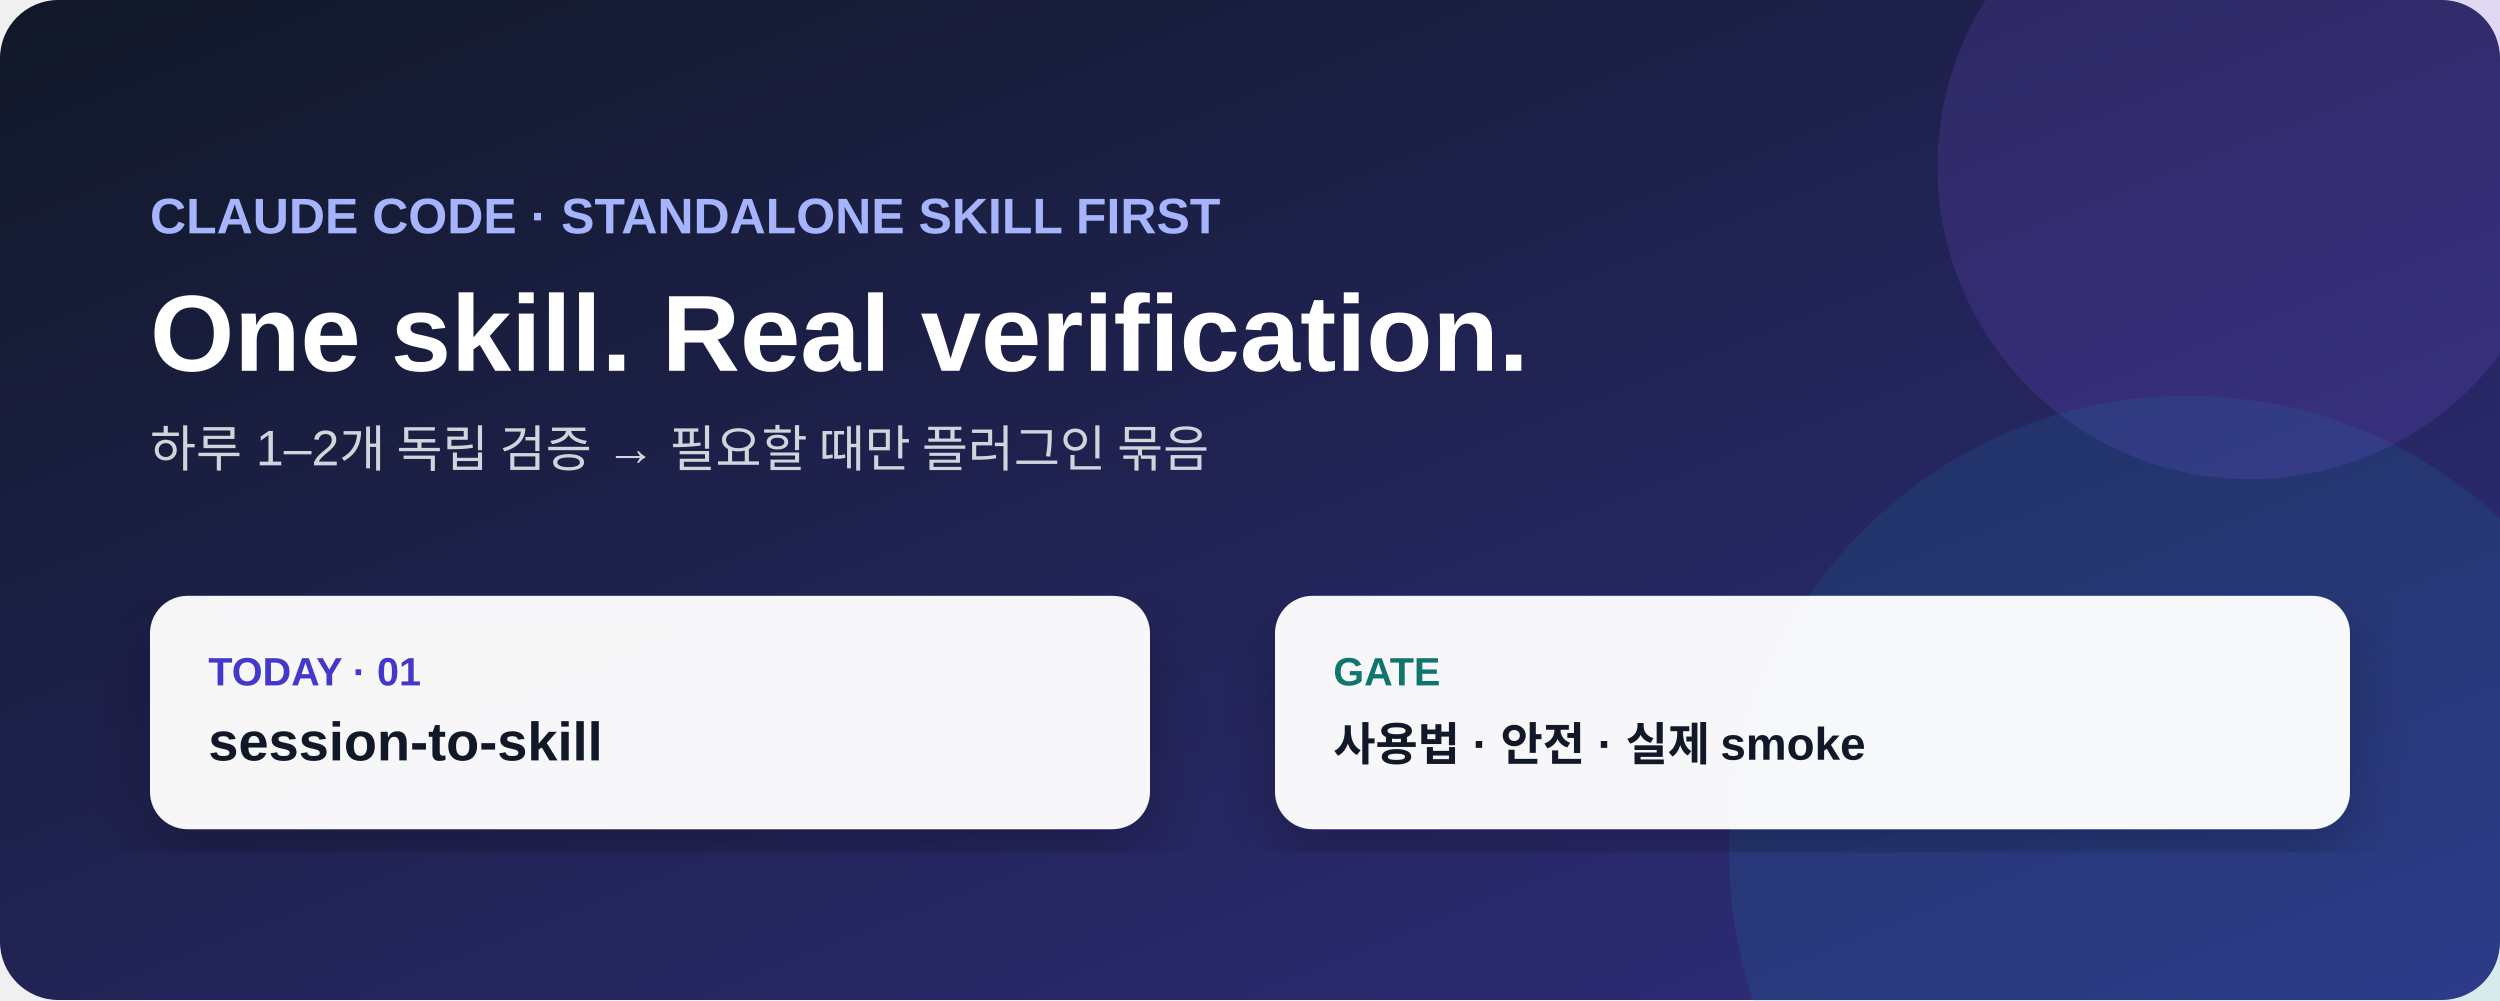
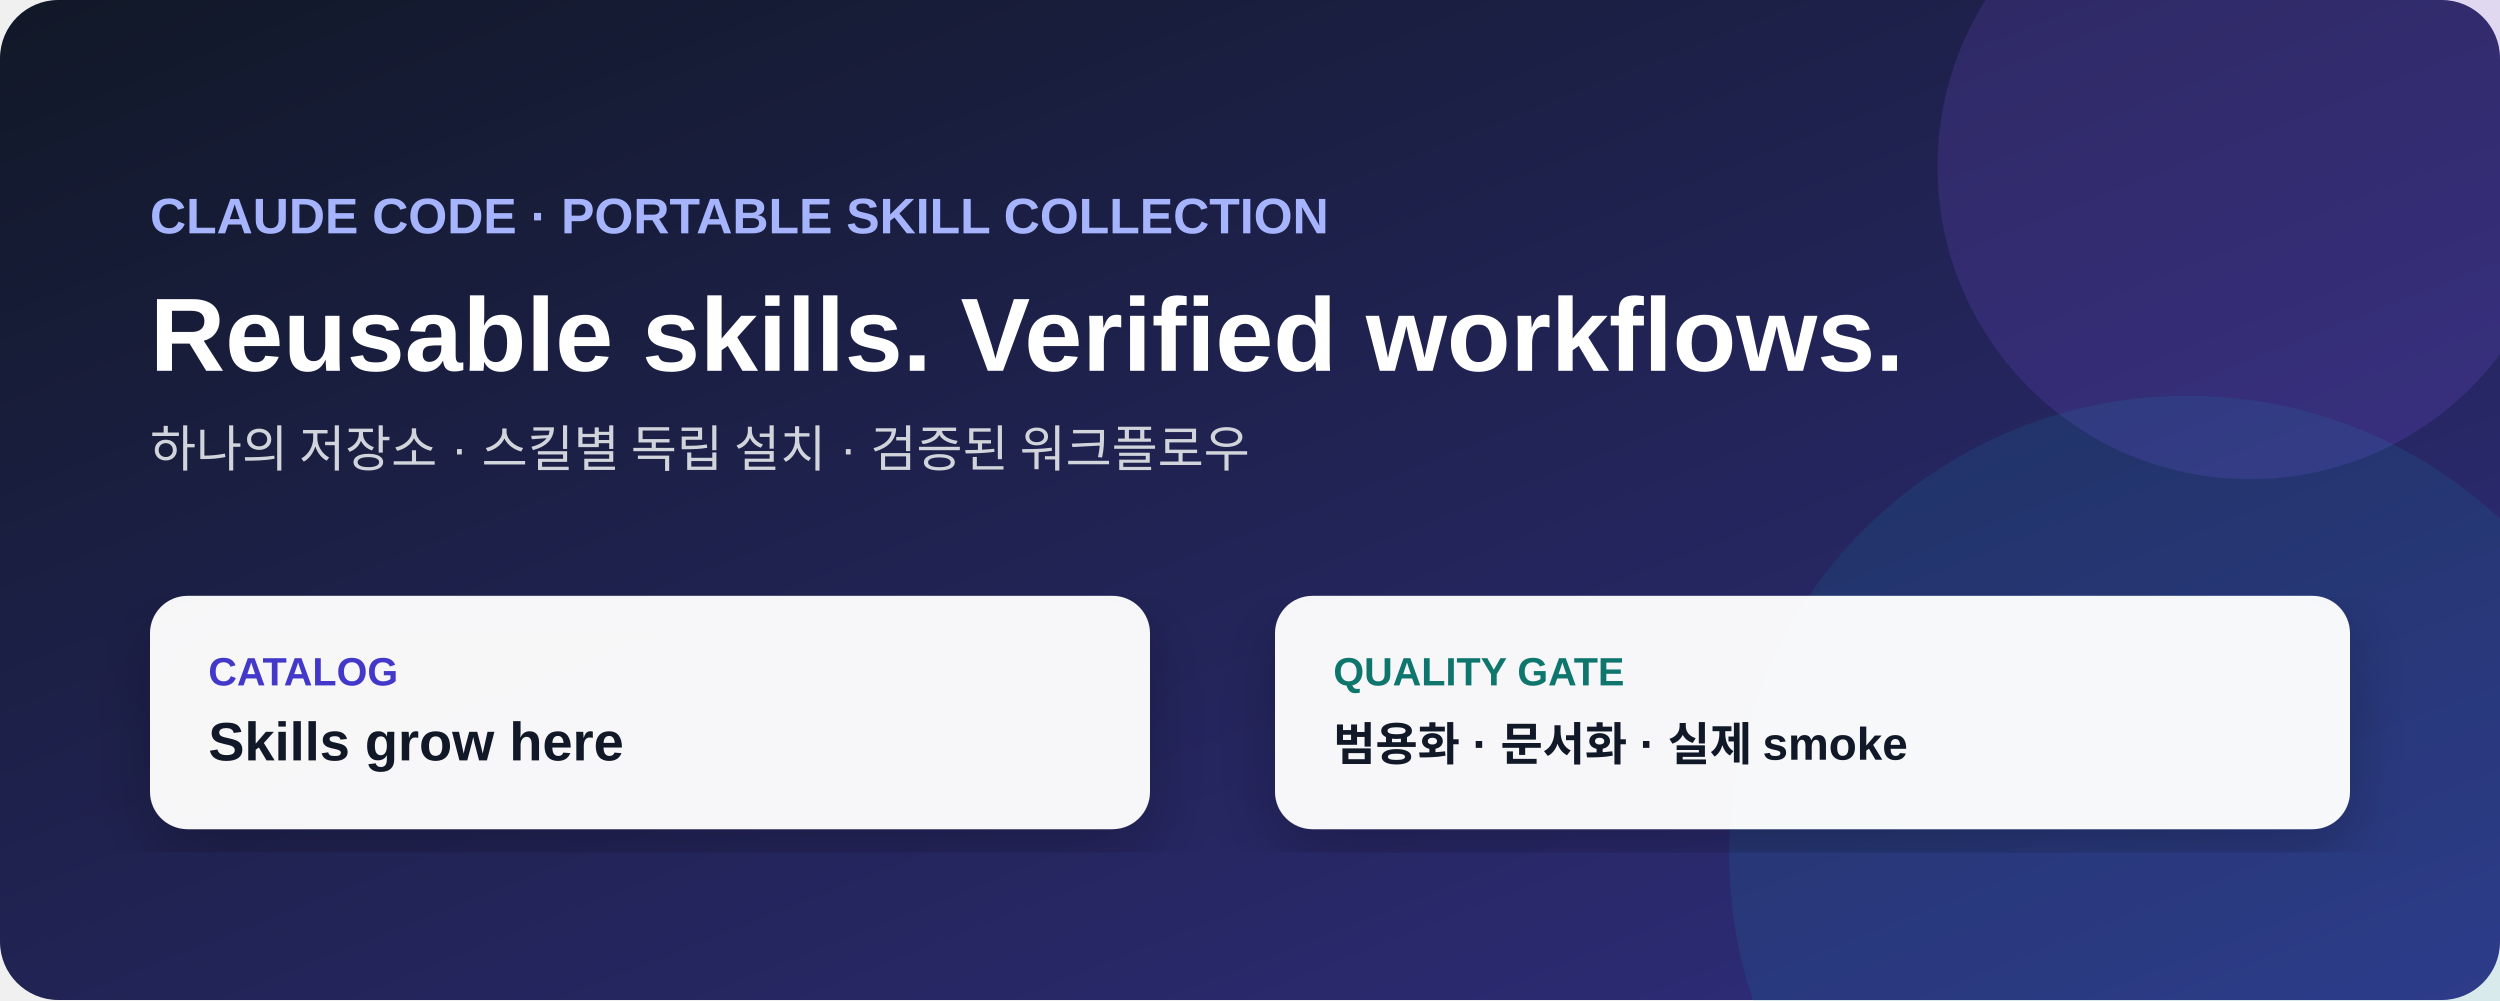
<svg xmlns="http://www.w3.org/2000/svg" width="1200" height="480" viewBox="0 0 1200 480" role="img" aria-labelledby="title desc">
  <defs>
    <linearGradient id="bg" x1="0" x2="1" y1="0" y2="1">
      <stop offset="0" stop-color="#111827" />
      <stop offset="1" stop-color="#312E81" />
    </linearGradient>
    <filter id="shadow">
      <feDropShadow dx="0" dy="12" stdDeviation="16" flood-opacity=".25" />
    </filter>
  </defs>
  <rect width="1200" height="480" rx="28" fill="url(#bg)" />
  <circle cx="1080" cy="80" r="150" fill="#8B5CF6" opacity=".16" />
  <circle cx="1050" cy="410" r="220" fill="#06B6D4" opacity=".10" />
-   <text x="72" y="112" fill="#A5B4FC" font-family="Arial, sans-serif" font-size="24" font-weight="700">CLAUDE CODE · STANDALONE SKILL FIRST</text>
-   <text x="72" y="178" fill="#FFFFFF" font-family="Arial, sans-serif" font-size="52" font-weight="800">One skill. Real verification.</text>
-   <text x="72" y="224" fill="#D1D5DB" font-family="Arial, sans-serif" font-size="24">하루 1–2개 독립 검증 → 필요할 때만 플러그인 묶음</text>
+   <text x="72" y="112" fill="#A5B4FC" font-family="Arial, sans-serif" font-size="24" font-weight="700">CLAUDE CODE · PORTABLE SKILL COLLECTION</text>
+   <text x="72" y="178" fill="#FFFFFF" font-family="Arial, sans-serif" font-size="50" font-weight="800">Reusable skills. Verified workflows.</text>
+   <text x="72" y="224" fill="#D1D5DB" font-family="Arial, sans-serif" font-size="24">하나의 저장소 · 스킬별 독립 설치 · 검증된 워크플로우</text>
  <g filter="url(#shadow)">
    <rect x="72" y="286" width="480" height="112" rx="18" fill="#FFFFFF" opacity=".96" />
    <rect x="612" y="286" width="516" height="112" rx="18" fill="#FFFFFF" opacity=".96" />
  </g>
-   <text x="100" y="329" fill="#4338CA" font-family="Arial, sans-serif" font-size="19" font-weight="700">TODAY · 01</text>
-   <text x="100" y="365" fill="#111827" font-family="Arial, sans-serif" font-size="26" font-weight="700">session-to-skill</text>
-   <text x="640" y="329" fill="#0F766E" font-family="Arial, sans-serif" font-size="19" font-weight="700">GATE</text>
-   <text x="640" y="365" fill="#111827" font-family="Arial, sans-serif" font-size="22" font-weight="700">사용법 · 안전 · 실제 smoke</text>
+   <text x="100" y="329" fill="#4338CA" font-family="Arial, sans-serif" font-size="19" font-weight="700">CATALOG</text>
+   <text x="100" y="365" fill="#111827" font-family="Arial, sans-serif" font-size="26" font-weight="700">Skills grow here</text>
+   <text x="640" y="329" fill="#0F766E" font-family="Arial, sans-serif" font-size="19" font-weight="700">QUALITY GATE</text>
+   <text x="640" y="365" fill="#111827" font-family="Arial, sans-serif" font-size="22" font-weight="700">범용화 · 문서화 · 실제 smoke</text>
</svg>
